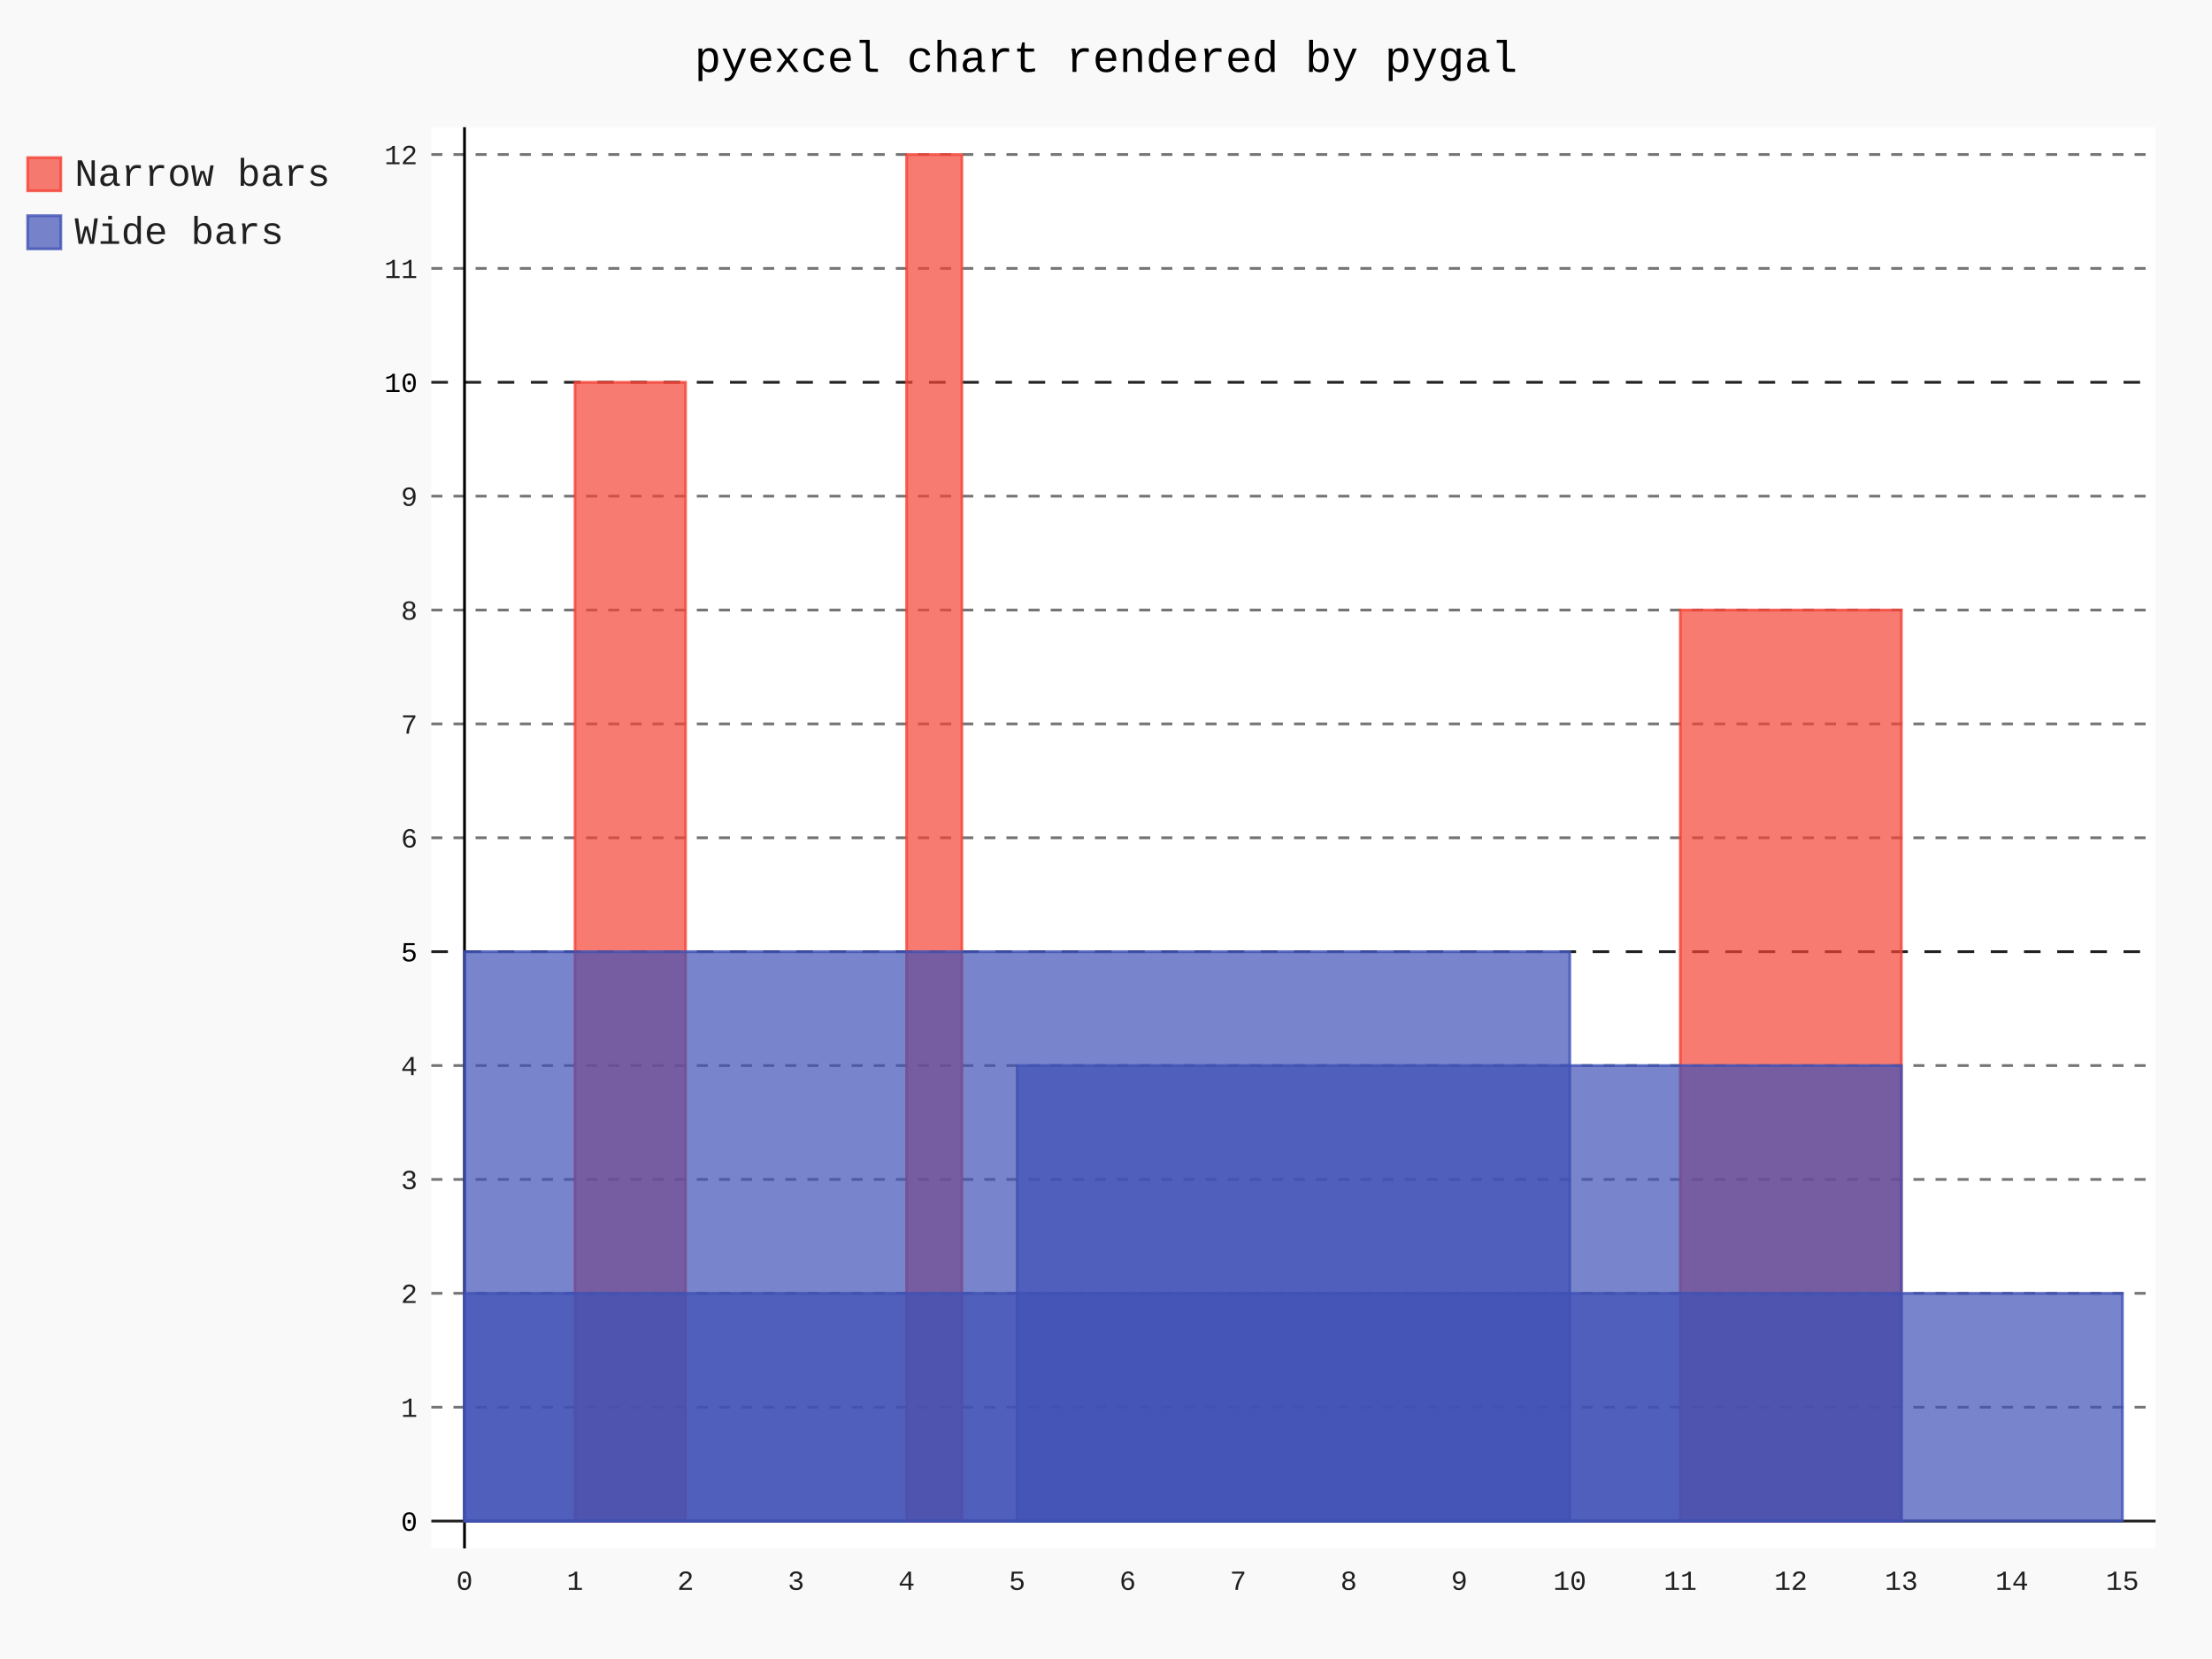
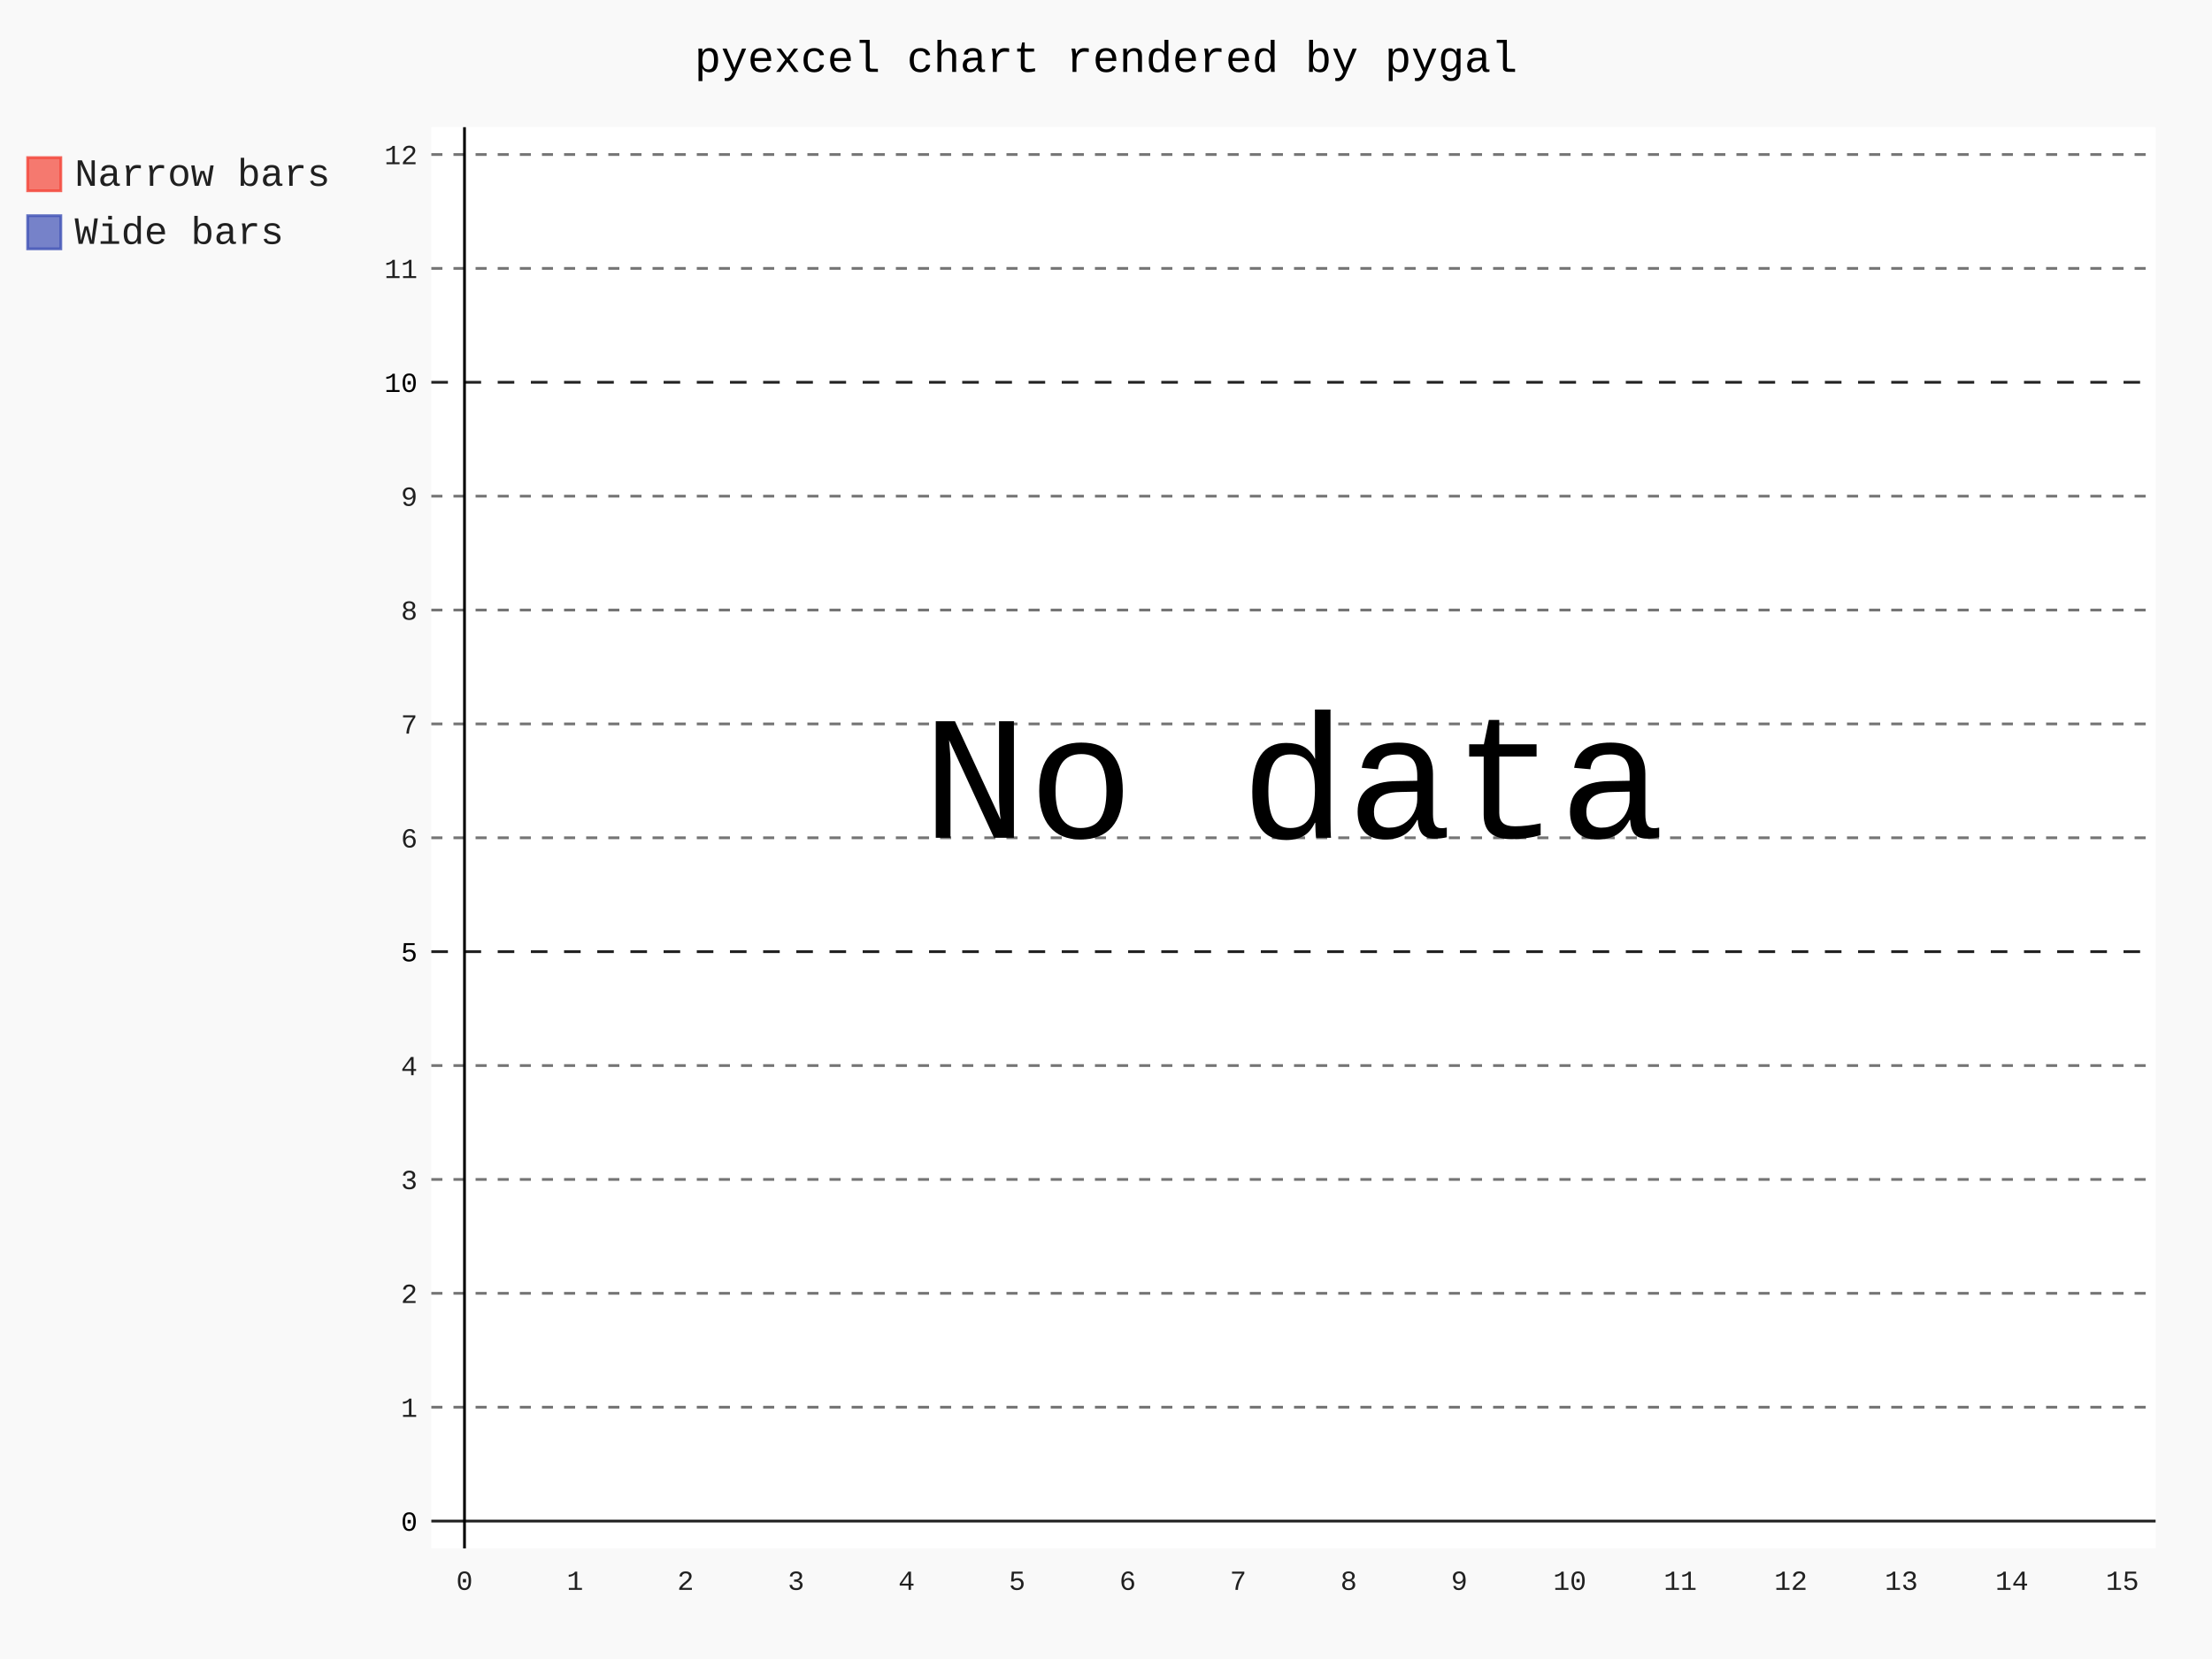
<svg xmlns="http://www.w3.org/2000/svg" id="" class="pygal-chart" viewBox="0 0 800 600">
  <defs>
    <style type="text/css">{-webkit-user-select:none;-webkit-font-smoothing:antialiased;font-family:Consolas,"Liberation Mono",Menlo,Courier,monospace}.title{font-family:Consolas,"Liberation Mono",Menlo,Courier,monospace;font-size:16px}.legends .legend text{font-family:Consolas,"Liberation Mono",Menlo,Courier,monospace;font-size:14px}.axis text{font-family:Consolas,"Liberation Mono",Menlo,Courier,monospace;font-size:10px}.axis text.major{font-family:Consolas,"Liberation Mono",Menlo,Courier,monospace;font-size:10px}.text-overlay text.value{font-family:Consolas,"Liberation Mono",Menlo,Courier,monospace;font-size:16px}.text-overlay text.label{font-family:Consolas,"Liberation Mono",Menlo,Courier,monospace;font-size:10px}.tooltip{font-family:Consolas,"Liberation Mono",Menlo,Courier,monospace;font-size:14px}text.no_data{font-family:Consolas,"Liberation Mono",Menlo,Courier,monospace;font-size:64px}
{background-color:rgba(249,249,249,1)}path,line,rect,circle{-webkit-transition:150ms;-moz-transition:150ms;transition:150ms}.graph &gt; .background{fill:rgba(249,249,249,1)}.plot &gt; .background{fill:rgba(255,255,255,1)}.graph{fill:rgba(0,0,0,.87)}text.no_data{fill:rgba(0,0,0,1)}.title{fill:rgba(0,0,0,1)}.legends .legend text{fill:rgba(0,0,0,.87)}.legends .legend:hover text{fill:rgba(0,0,0,1)}.axis .line{stroke:rgba(0,0,0,1)}.axis .guide.line{stroke:rgba(0,0,0,.54)}.axis .major.line{stroke:rgba(0,0,0,.87)}.axis text.major{fill:rgba(0,0,0,1)}.axis.y .guides:hover .guide.line,.line-graph .axis.x .guides:hover .guide.line,.stackedline-graph .axis.x .guides:hover .guide.line,.xy-graph .axis.x .guides:hover .guide.line{stroke:rgba(0,0,0,1)}.axis .guides:hover text{fill:rgba(0,0,0,1)}.reactive{fill-opacity:.7;stroke-opacity:.8}.ci{stroke:rgba(0,0,0,.87)}.reactive.active,.active .reactive{fill-opacity:.8;stroke-opacity:.9;stroke-width:4}.ci .reactive.active{stroke-width:1.5}.series text{fill:rgba(0,0,0,1)}.tooltip rect{fill:rgba(255,255,255,1);stroke:rgba(0,0,0,1);-webkit-transition:opacity 150ms;-moz-transition:opacity 150ms;transition:opacity 150ms}.tooltip .label{fill:rgba(0,0,0,.87)}.tooltip .label{fill:rgba(0,0,0,.87)}.tooltip .legend{font-size:.8em;fill:rgba(0,0,0,.54)}.tooltip .x_label{font-size:.6em;fill:rgba(0,0,0,1)}.tooltip .xlink{font-size:.5em;text-decoration:underline}.tooltip .value{font-size:1.5em}.bound{font-size:.5em}.max-value{font-size:.75em;fill:rgba(0,0,0,.54)}.map-element{fill:rgba(255,255,255,1);stroke:rgba(0,0,0,.54) !important}.map-element .reactive{fill-opacity:inherit;stroke-opacity:inherit}.color-0,.color-0 a:visited{stroke:#F44336;fill:#F44336}.color-1,.color-1 a:visited{stroke:#3F51B5;fill:#3F51B5}.text-overlay .color-0 text{fill:black}.text-overlay .color-1 text{fill:black}
text.no_data{text-anchor:middle}.guide.line{fill:none}.centered{text-anchor:middle}.title{text-anchor:middle}.legends .legend text{fill-opacity:1}.axis.x text{text-anchor:middle}.axis.x:not(.web) text[transform]{text-anchor:start}.axis.x:not(.web) text[transform].backwards{text-anchor:end}.axis.y text{text-anchor:end}.axis.y text[transform].backwards{text-anchor:start}.axis.y2 text{text-anchor:start}.axis.y2 text[transform].backwards{text-anchor:end}.axis .guide.line{stroke-dasharray:4,4}.axis .major.guide.line{stroke-dasharray:6,6}.horizontal .axis.y .guide.line,.horizontal .axis.y2 .guide.line,.vertical .axis.x .guide.line{opacity:0}.horizontal .axis.always_show .guide.line,.vertical .axis.always_show .guide.line{opacity:1 !important}.axis.y .guides:hover .guide.line,.axis.y2 .guides:hover .guide.line,.axis.x .guides:hover .guide.line{opacity:1}.axis .guides:hover text{opacity:1}.nofill{fill:none}.subtle-fill{fill-opacity:.2}.dot{stroke-width:1px;fill-opacity:1}.dot.active{stroke-width:5px}.dot.negative{fill:transparent}text,tspan{stroke:none !important}.series text.active{opacity:1}.tooltip rect{fill-opacity:.95;stroke-width:.5}.tooltip text{fill-opacity:1}.showable{visibility:hidden}.showable.shown{visibility:visible}.gauge-background{fill:rgba(229,229,229,1);stroke:none}.bg-lines{stroke:rgba(249,249,249,1);stroke-width:2px}</style>
  </defs>
  <g class="graph histogram-graph vertical">
    <rect class="background" height="600" width="800" x="0" y="0" />
    <g class="plot" transform="translate(156, 46)">
      <rect class="background" height="514" width="623.6" x="0" y="0" />
      <g class="axis y">
        <g class="guides">
          <path class="axis major line" d="M0 504.115 h623.6" />
          <text class="major" x="-5" y="507.615">0</text>
        </g>
        <g class="guides">
          <path class="guide line" d="M0 462.929 h623.6" />
          <text class="" x="-5" y="466.429">1</text>
        </g>
        <g class="guides">
          <path class="guide line" d="M0 421.744 h623.6" />
          <text class="" x="-5" y="425.244">2</text>
        </g>
        <g class="guides">
          <path class="guide line" d="M0 380.558 h623.6" />
          <text class="" x="-5" y="384.058">3</text>
        </g>
        <g class="guides">
          <path class="guide line" d="M0 339.372 h623.6" />
          <text class="" x="-5" y="342.872">4</text>
        </g>
        <g class="guides">
          <path class="major guide line" d="M0 298.186 h623.6" />
          <text class="major" x="-5" y="301.686">5</text>
        </g>
        <g class="guides">
          <path class="guide line" d="M0 257 h623.6" />
          <text class="" x="-5" y="260.5">6</text>
        </g>
        <g class="guides">
          <path class="guide line" d="M0 215.814 h623.6" />
          <text class="" x="-5" y="219.314">7</text>
        </g>
        <g class="guides">
          <path class="guide line" d="M0 174.628 h623.6" />
          <text class="" x="-5" y="178.128">8</text>
        </g>
        <g class="guides">
          <path class="guide line" d="M0 133.442 h623.6" />
          <text class="" x="-5" y="136.942">9</text>
        </g>
        <g class="guides">
          <path class="major guide line" d="M0 92.256 h623.6" />
          <text class="major" x="-5" y="95.756">10</text>
        </g>
        <g class="guides">
          <path class="guide line" d="M0 51.071 h623.6" />
          <text class="" x="-5" y="54.571">11</text>
        </g>
        <g class="guides">
          <path class="guide line" d="M0 9.885 h623.6" />
          <text class="" x="-5" y="13.385">12</text>
        </g>
      </g>
      <g class="axis x">
        <g class="guides">
          <path class="axis line" d="M11.992 0 v514" />
          <text class="" x="11.992" y="529.0">0</text>
        </g>
        <g class="guides">
          <path class="guide line" d="M51.967 0 v514" />
          <text class="" x="51.967" y="529.0">1</text>
        </g>
        <g class="guides">
          <path class="guide line" d="M91.941 0 v514" />
          <text class="" x="91.941" y="529.0">2</text>
        </g>
        <g class="guides">
          <path class="guide line" d="M131.915 0 v514" />
          <text class="" x="131.915" y="529.0">3</text>
        </g>
        <g class="guides">
          <path class="guide line" d="M171.89 0 v514" />
          <text class="" x="171.89" y="529.0">4</text>
        </g>
        <g class="guides">
          <path class="guide line" d="M211.864 0 v514" />
          <text class="" x="211.864" y="529.0">5</text>
        </g>
        <g class="guides">
          <path class="guide line" d="M251.838 0 v514" />
          <text class="" x="251.838" y="529.0">6</text>
        </g>
        <g class="guides">
          <path class="guide line" d="M291.813 0 v514" />
          <text class="" x="291.813" y="529.0">7</text>
        </g>
        <g class="guides">
          <path class="guide line" d="M331.787 0 v514" />
          <text class="" x="331.787" y="529.0">8</text>
        </g>
        <g class="guides">
          <path class="guide line" d="M371.762 0 v514" />
          <text class="" x="371.762" y="529.0">9</text>
        </g>
        <g class="guides">
          <path class="guide line" d="M411.736 0 v514" />
          <text class="" x="411.736" y="529.0">10</text>
        </g>
        <g class="guides">
          <path class="guide line" d="M451.71 0 v514" />
          <text class="" x="451.71" y="529.0">11</text>
        </g>
        <g class="guides">
          <path class="guide line" d="M491.685 0 v514" />
          <text class="" x="491.685" y="529.0">12</text>
        </g>
        <g class="guides">
          <path class="guide line" d="M531.659 0 v514" />
          <text class="" x="531.659" y="529.0">13</text>
        </g>
        <g class="guides">
          <path class="guide line" d="M571.633 0 v514" />
          <text class="" x="571.633" y="529.0">14</text>
        </g>
        <g class="guides">
          <path class="guide line" d="M611.608 0 v514" />
          <text class="" x="611.608" y="529.0">15</text>
        </g>
      </g>
-       <g class="series serie-0 color-0">
-         <g class="histbars">
-           <g class="histbar">
-             <rect class="rect reactive tooltip-trigger" height="411.859" rx="0" ry="0" width="39.974" x="51.967" y="92.256" />
-           </g>
-           <g class="histbar">
-             <rect class="rect reactive tooltip-trigger" height="494.231" rx="0" ry="0" width="19.987" x="171.89" y="9.885" />
-           </g>
-           <g class="histbar">
-             <rect class="rect reactive tooltip-trigger" height="329.487" rx="0" ry="0" width="79.949" x="451.71" y="174.628" />
-           </g>
-         </g>
-       </g>
-       <g class="series serie-1 color-1">
-         <g class="histbars">
-           <g class="histbar">
-             <rect class="rect reactive tooltip-trigger" height="205.929" rx="0" ry="0" width="399.744" x="11.992" y="298.186" />
-           </g>
-           <g class="histbar">
-             <rect class="rect reactive tooltip-trigger" height="164.744" rx="0" ry="0" width="319.795" x="211.864" y="339.372" />
-           </g>
-           <g class="histbar">
-             <rect class="rect reactive tooltip-trigger" height="82.372" rx="0" ry="0" width="599.615" x="11.992" y="421.744" />
-           </g>
-         </g>
-       </g>
    </g>
    <g class="titles">
      <text class="title plot_title" x="400.0" y="26">pyexcel chart rendered by pygal</text>
    </g>
-     <g class="plot overlay" transform="translate(156, 46)">
-       <g class="series serie-0 color-0" />
-       <g class="series serie-1 color-1" />
-     </g>
+     <g class="plot overlay" transform="translate(156, 46)" />
    <g class="plot text-overlay" transform="translate(156, 46)">
-       <g class="series serie-0 color-0" />
-       <g class="series serie-1 color-1" />
+       <text class="no_data" x="311.8" y="257.0">No data</text>
    </g>
    <g class="plot tooltip-overlay" transform="translate(156, 46)">
      <g class="tooltip" style="opacity: 0" transform="translate(0 0)">
        <rect class="tooltip-box" height="0" rx="0" ry="0" width="0" />
        <g class="text" />
      </g>
    </g>
    <g class="legends" transform="translate(10, 56)">
      <g class="legend reactive activate-serie" id="activate-serie-0">
        <rect class="color-0 reactive" height="12" width="12" x="0.0" y="1.0" />
        <text x="17.0" y="11.2">Narrow bars</text>
      </g>
      <g class="legend reactive activate-serie" id="activate-serie-1">
        <rect class="color-1 reactive" height="12" width="12" x="0.0" y="22.0" />
        <text x="17.0" y="32.2">Wide bars</text>
      </g>
    </g>
    <g class="legends" transform="translate(790, 56)" />
  </g>
</svg>
